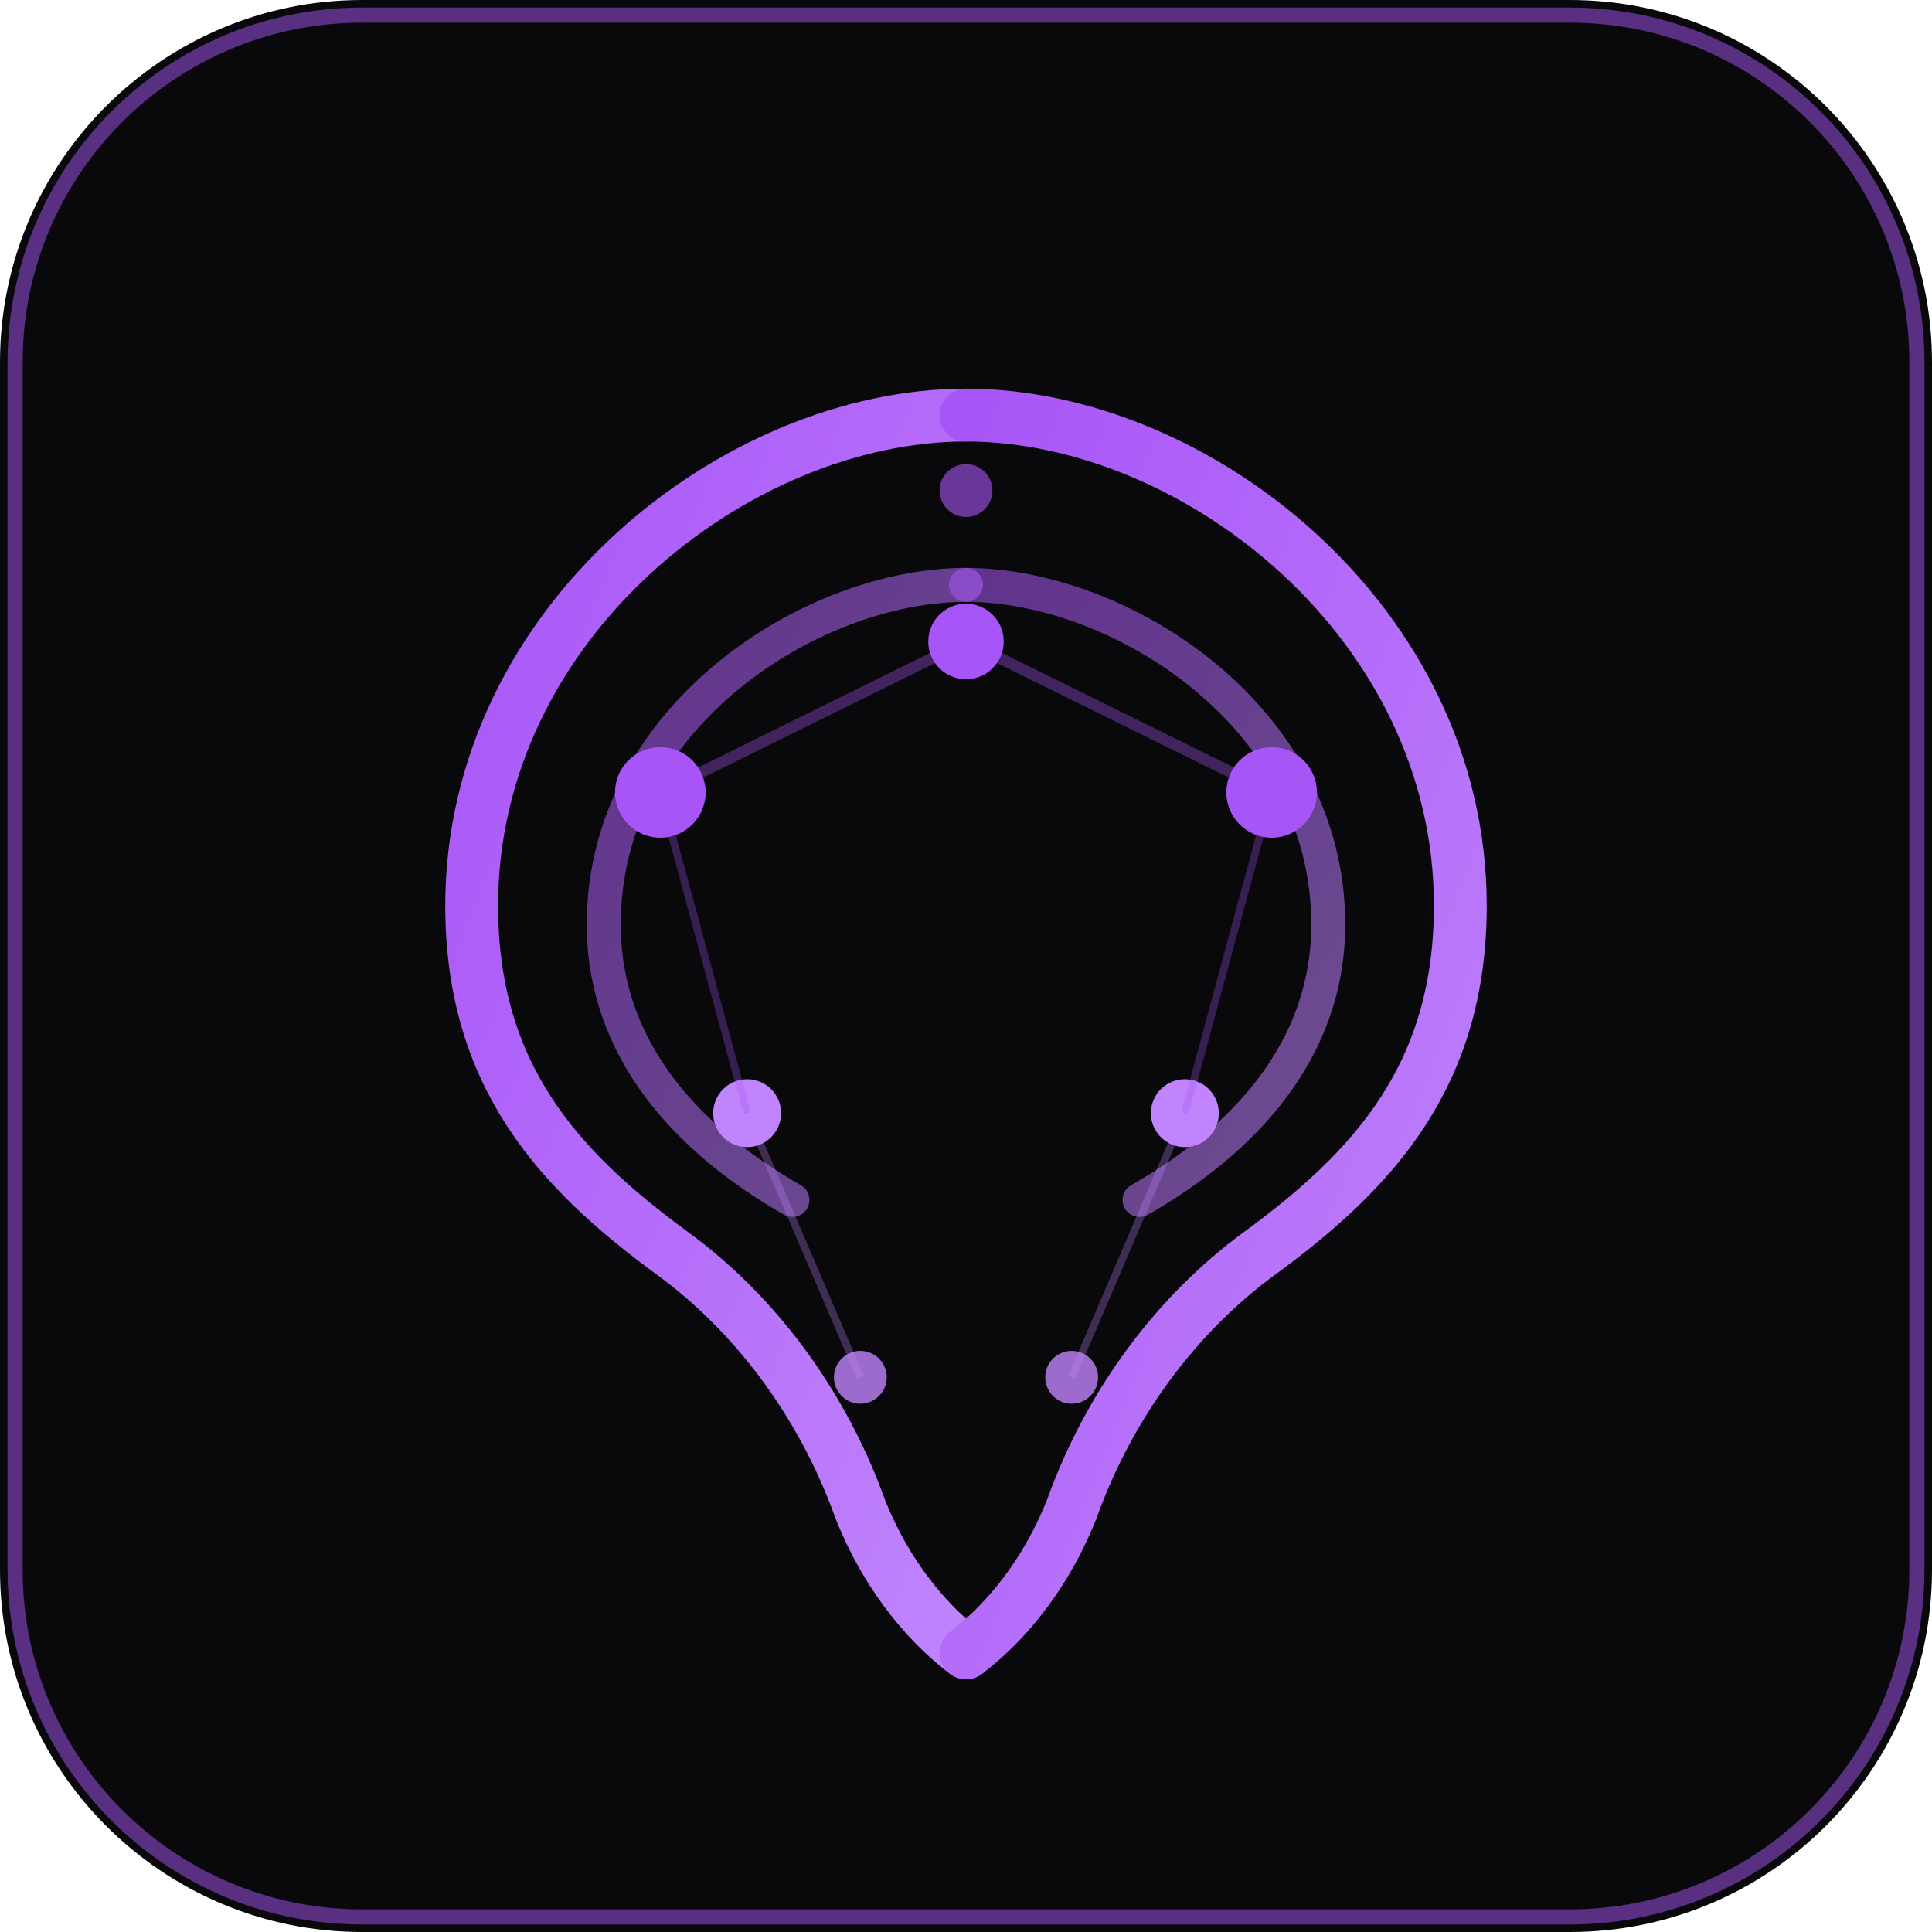
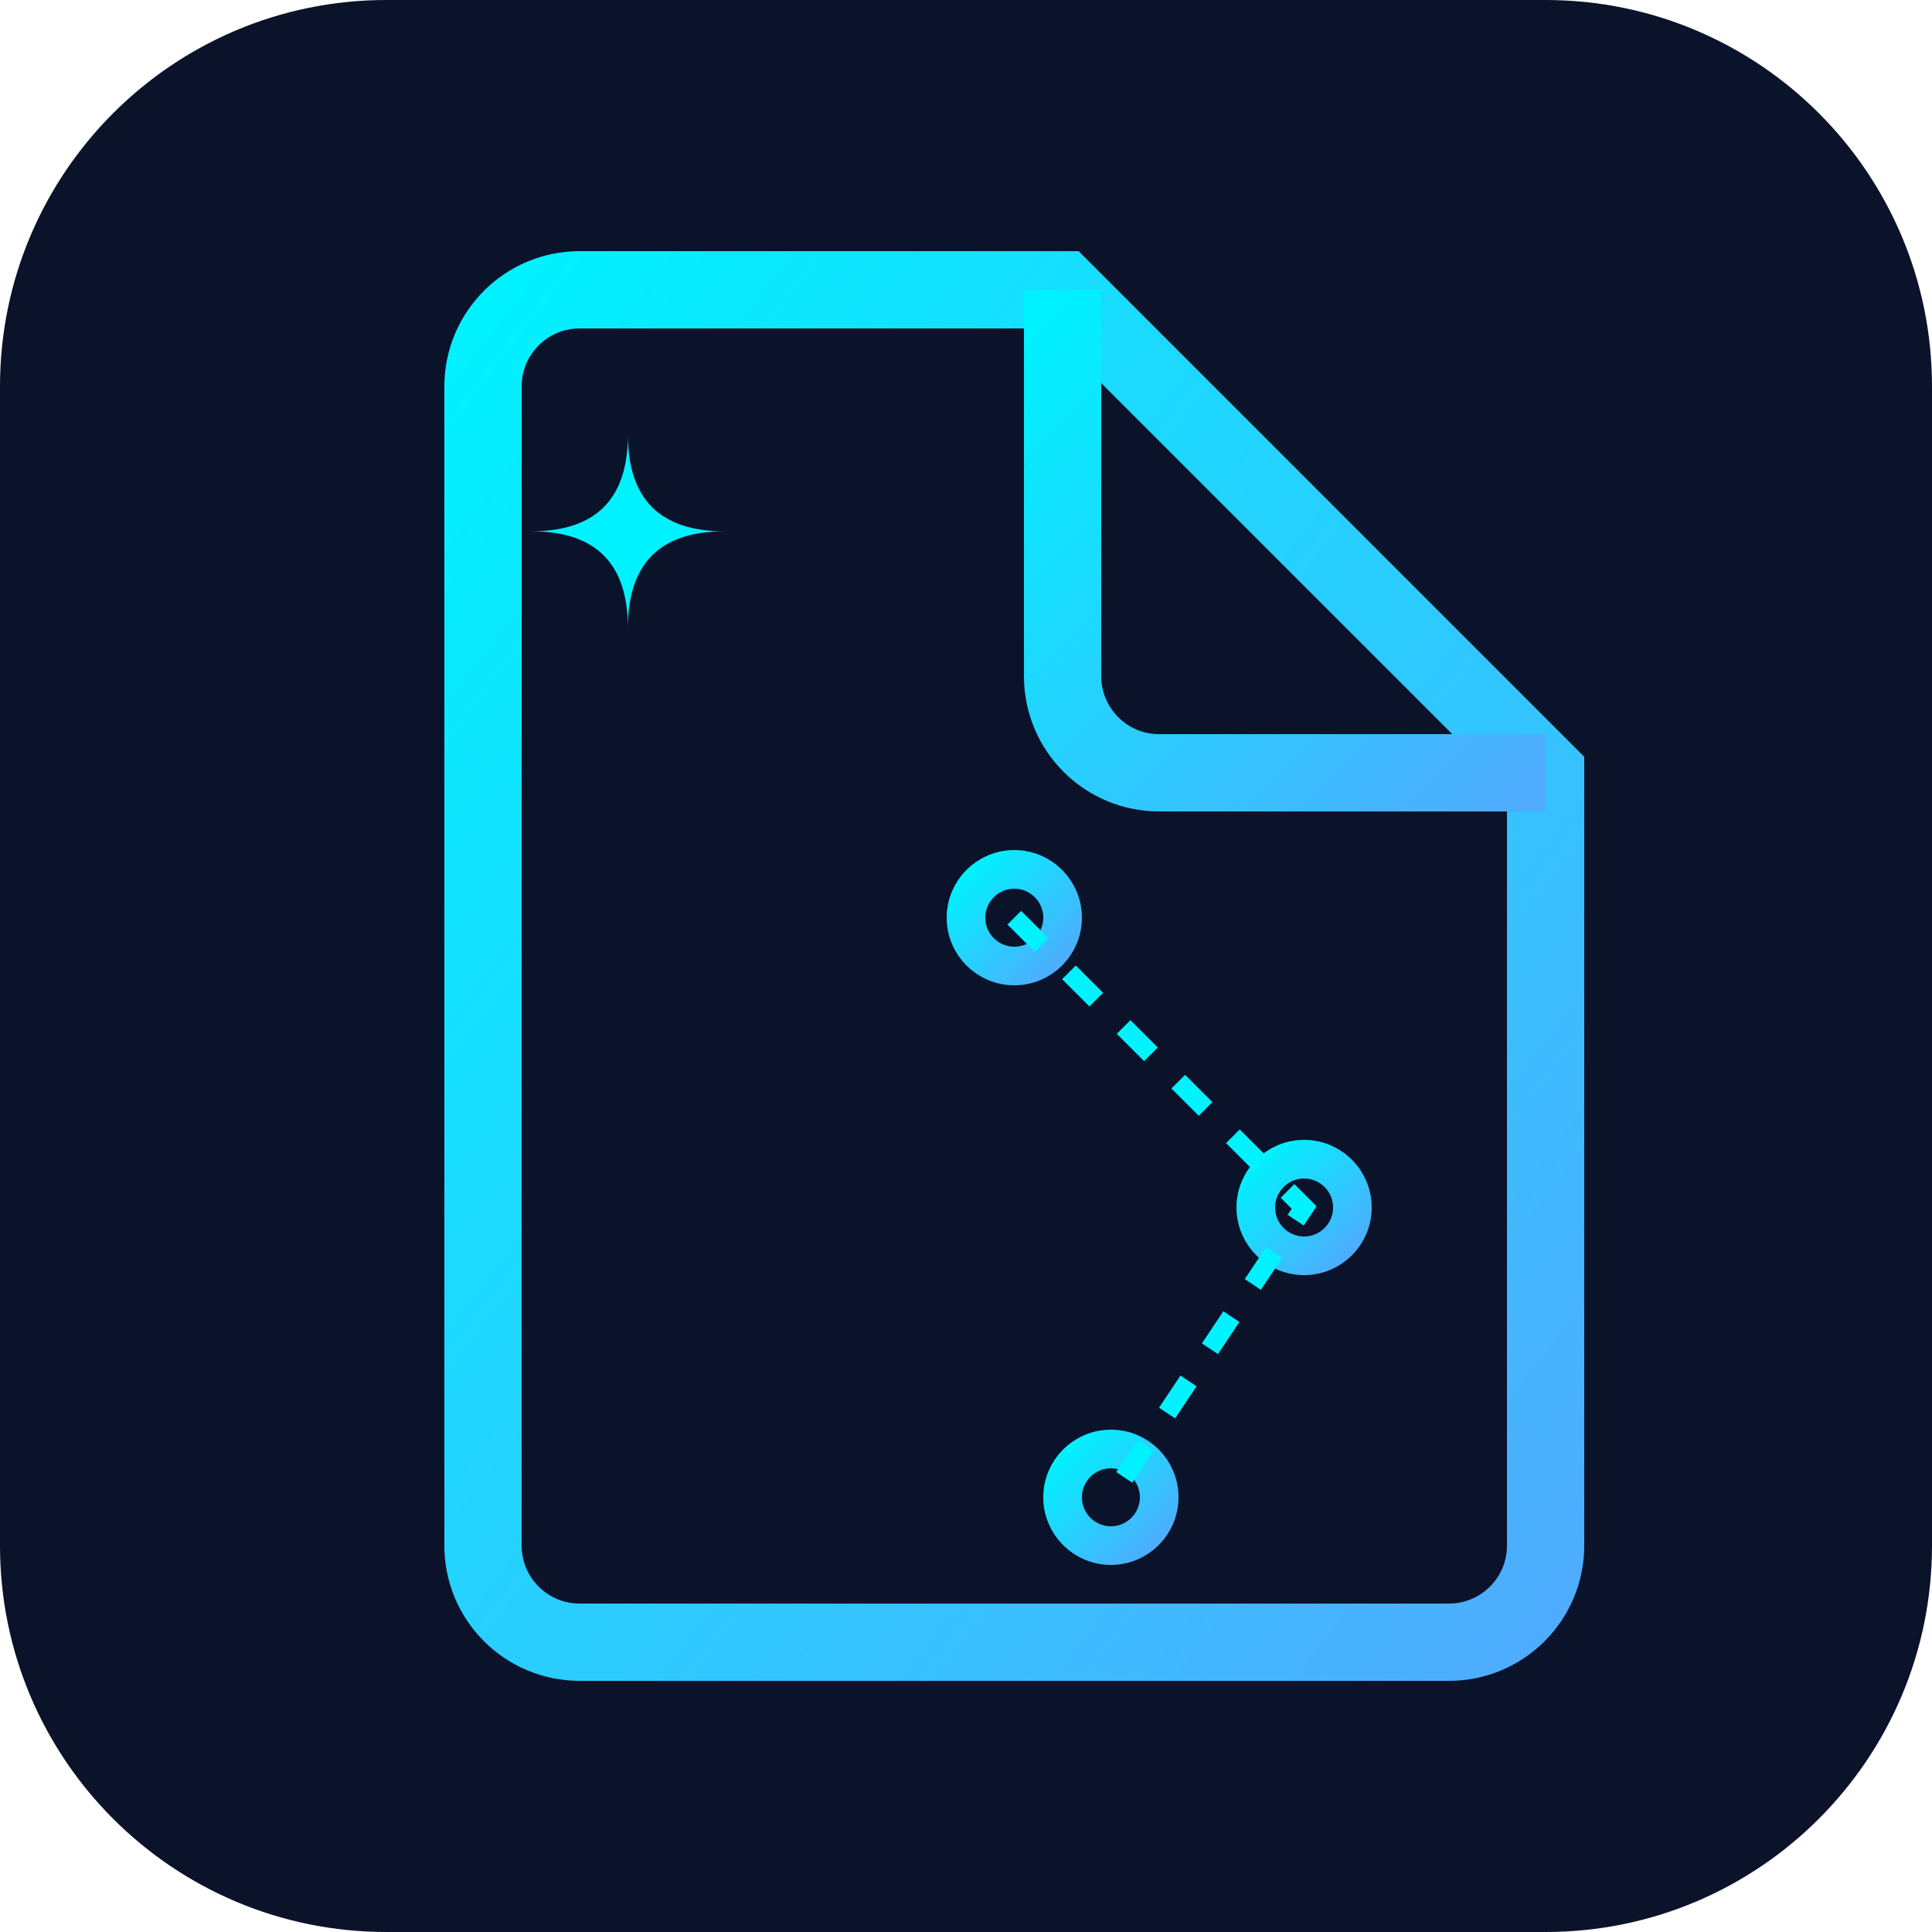
- <svg xmlns="http://www.w3.org/2000/svg" viewBox="0 0 512 512">
+ <svg xmlns="http://www.w3.org/2000/svg" viewBox="0 0 200 200" width="200" height="200">
  <defs>
-     <linearGradient id="g" x1="0" y1="0" x2="1" y2="1">
-       <stop offset="0%" stop-color="#a855f7" />
-       <stop offset="100%" stop-color="#c084fc" />
+     <linearGradient id="neonCyan" x1="0%" y1="0%" x2="100%" y2="100%">
+       <stop offset="0%" stop-color="#00F2FE" />
+       <stop offset="100%" stop-color="#4FACFE" />
    </linearGradient>
  </defs>
-   <rect width="512" height="512" rx="96" fill="#09090b" />
-   <rect x="4" y="4" width="504" height="504" rx="92" fill="none" stroke="#a855f7" stroke-width="4" opacity="0.5" />
-   <path d="M256 110 C195 110, 125 165, 125 240 C125 285, 148 310, 178 332 C200 348, 218 372, 228 400 C236 420, 248 432, 256 438" fill="none" stroke="url(#g)" stroke-width="14" stroke-linecap="round" />
-   <path d="M256 155 C215 155, 160 190, 160 245 C160 278, 182 302, 210 318" fill="none" stroke="url(#g)" stroke-width="9" stroke-linecap="round" opacity="0.55" />
-   <path d="M256 110 C317 110, 387 165, 387 240 C387 285, 364 310, 334 332 C312 348, 294 372, 284 400 C276 420, 264 432, 256 438" fill="none" stroke="url(#g)" stroke-width="14" stroke-linecap="round" />
-   <path d="M256 155 C297 155, 352 190, 352 245 C352 278, 330 302, 302 318" fill="none" stroke="url(#g)" stroke-width="9" stroke-linecap="round" opacity="0.55" />
-   <circle cx="175" cy="210" r="12" fill="#a855f7" />
-   <circle cx="337" cy="210" r="12" fill="#a855f7" />
-   <circle cx="198" cy="295" r="9" fill="#c084fc" />
-   <circle cx="314" cy="295" r="9" fill="#c084fc" />
-   <circle cx="256" cy="170" r="10" fill="#a855f7" />
-   <circle cx="228" cy="365" r="7" fill="#c084fc" opacity="0.8" />
-   <circle cx="284" cy="365" r="7" fill="#c084fc" opacity="0.8" />
-   <circle cx="256" cy="130" r="7" fill="#a855f7" opacity="0.6" />
-   <line x1="175" y1="210" x2="256" y2="170" stroke="#a855f7" stroke-width="3" opacity="0.35" />
-   <line x1="337" y1="210" x2="256" y2="170" stroke="#a855f7" stroke-width="3" opacity="0.35" />
-   <line x1="198" y1="295" x2="228" y2="365" stroke="#c084fc" stroke-width="2" opacity="0.3" />
-   <line x1="314" y1="295" x2="284" y2="365" stroke="#c084fc" stroke-width="2" opacity="0.3" />
-   <line x1="175" y1="210" x2="198" y2="295" stroke="#a855f7" stroke-width="2" opacity="0.3" />
-   <line x1="337" y1="210" x2="314" y2="295" stroke="#a855f7" stroke-width="2" opacity="0.3" />
+   <rect width="200" height="200" rx="40" fill="#0B132B" />
+   <path d="M50 40 C50 34.477 54.477 30 60 30 L110 30 L160 80 L160 160 C160 165.523 155.523 170 150 170 L60 170 C54.477 170 50 165.523 50 160 Z" stroke="url(#neonCyan)" stroke-width="8" fill="none" />
+   <path d="M110 30 L110 70 C110 75.523 114.477 80 120 80 L160 80" stroke="url(#neonCyan)" stroke-width="8" fill="none" stroke-linejoin="round" />
+   <path d="M65 45 Q65 55 75 55 Q65 55 65 65 Q65 55 55 55 Q65 55 65 45 Z" fill="#00F2FE" />
+   <g stroke="url(#neonCyan)" stroke-width="8" stroke-linecap="round">
+     <path d="M70 95 L105 95" />
+     <path d="M70 125 L135 125" />
+     <path d="M70 155 L115 155" />
+   </g>
+   <g fill="#0B132B" stroke="url(#neonCyan)" stroke-width="4">
+     <circle cx="105" cy="95" r="5" />
+     <circle cx="135" cy="125" r="5" />
+     <circle cx="115" cy="155" r="5" />
+   </g>
+   <path d="M105 95 L135 125 L115 155" stroke="#00F2FE" stroke-width="2" fill="none" stroke-dasharray="4" />
</svg>
